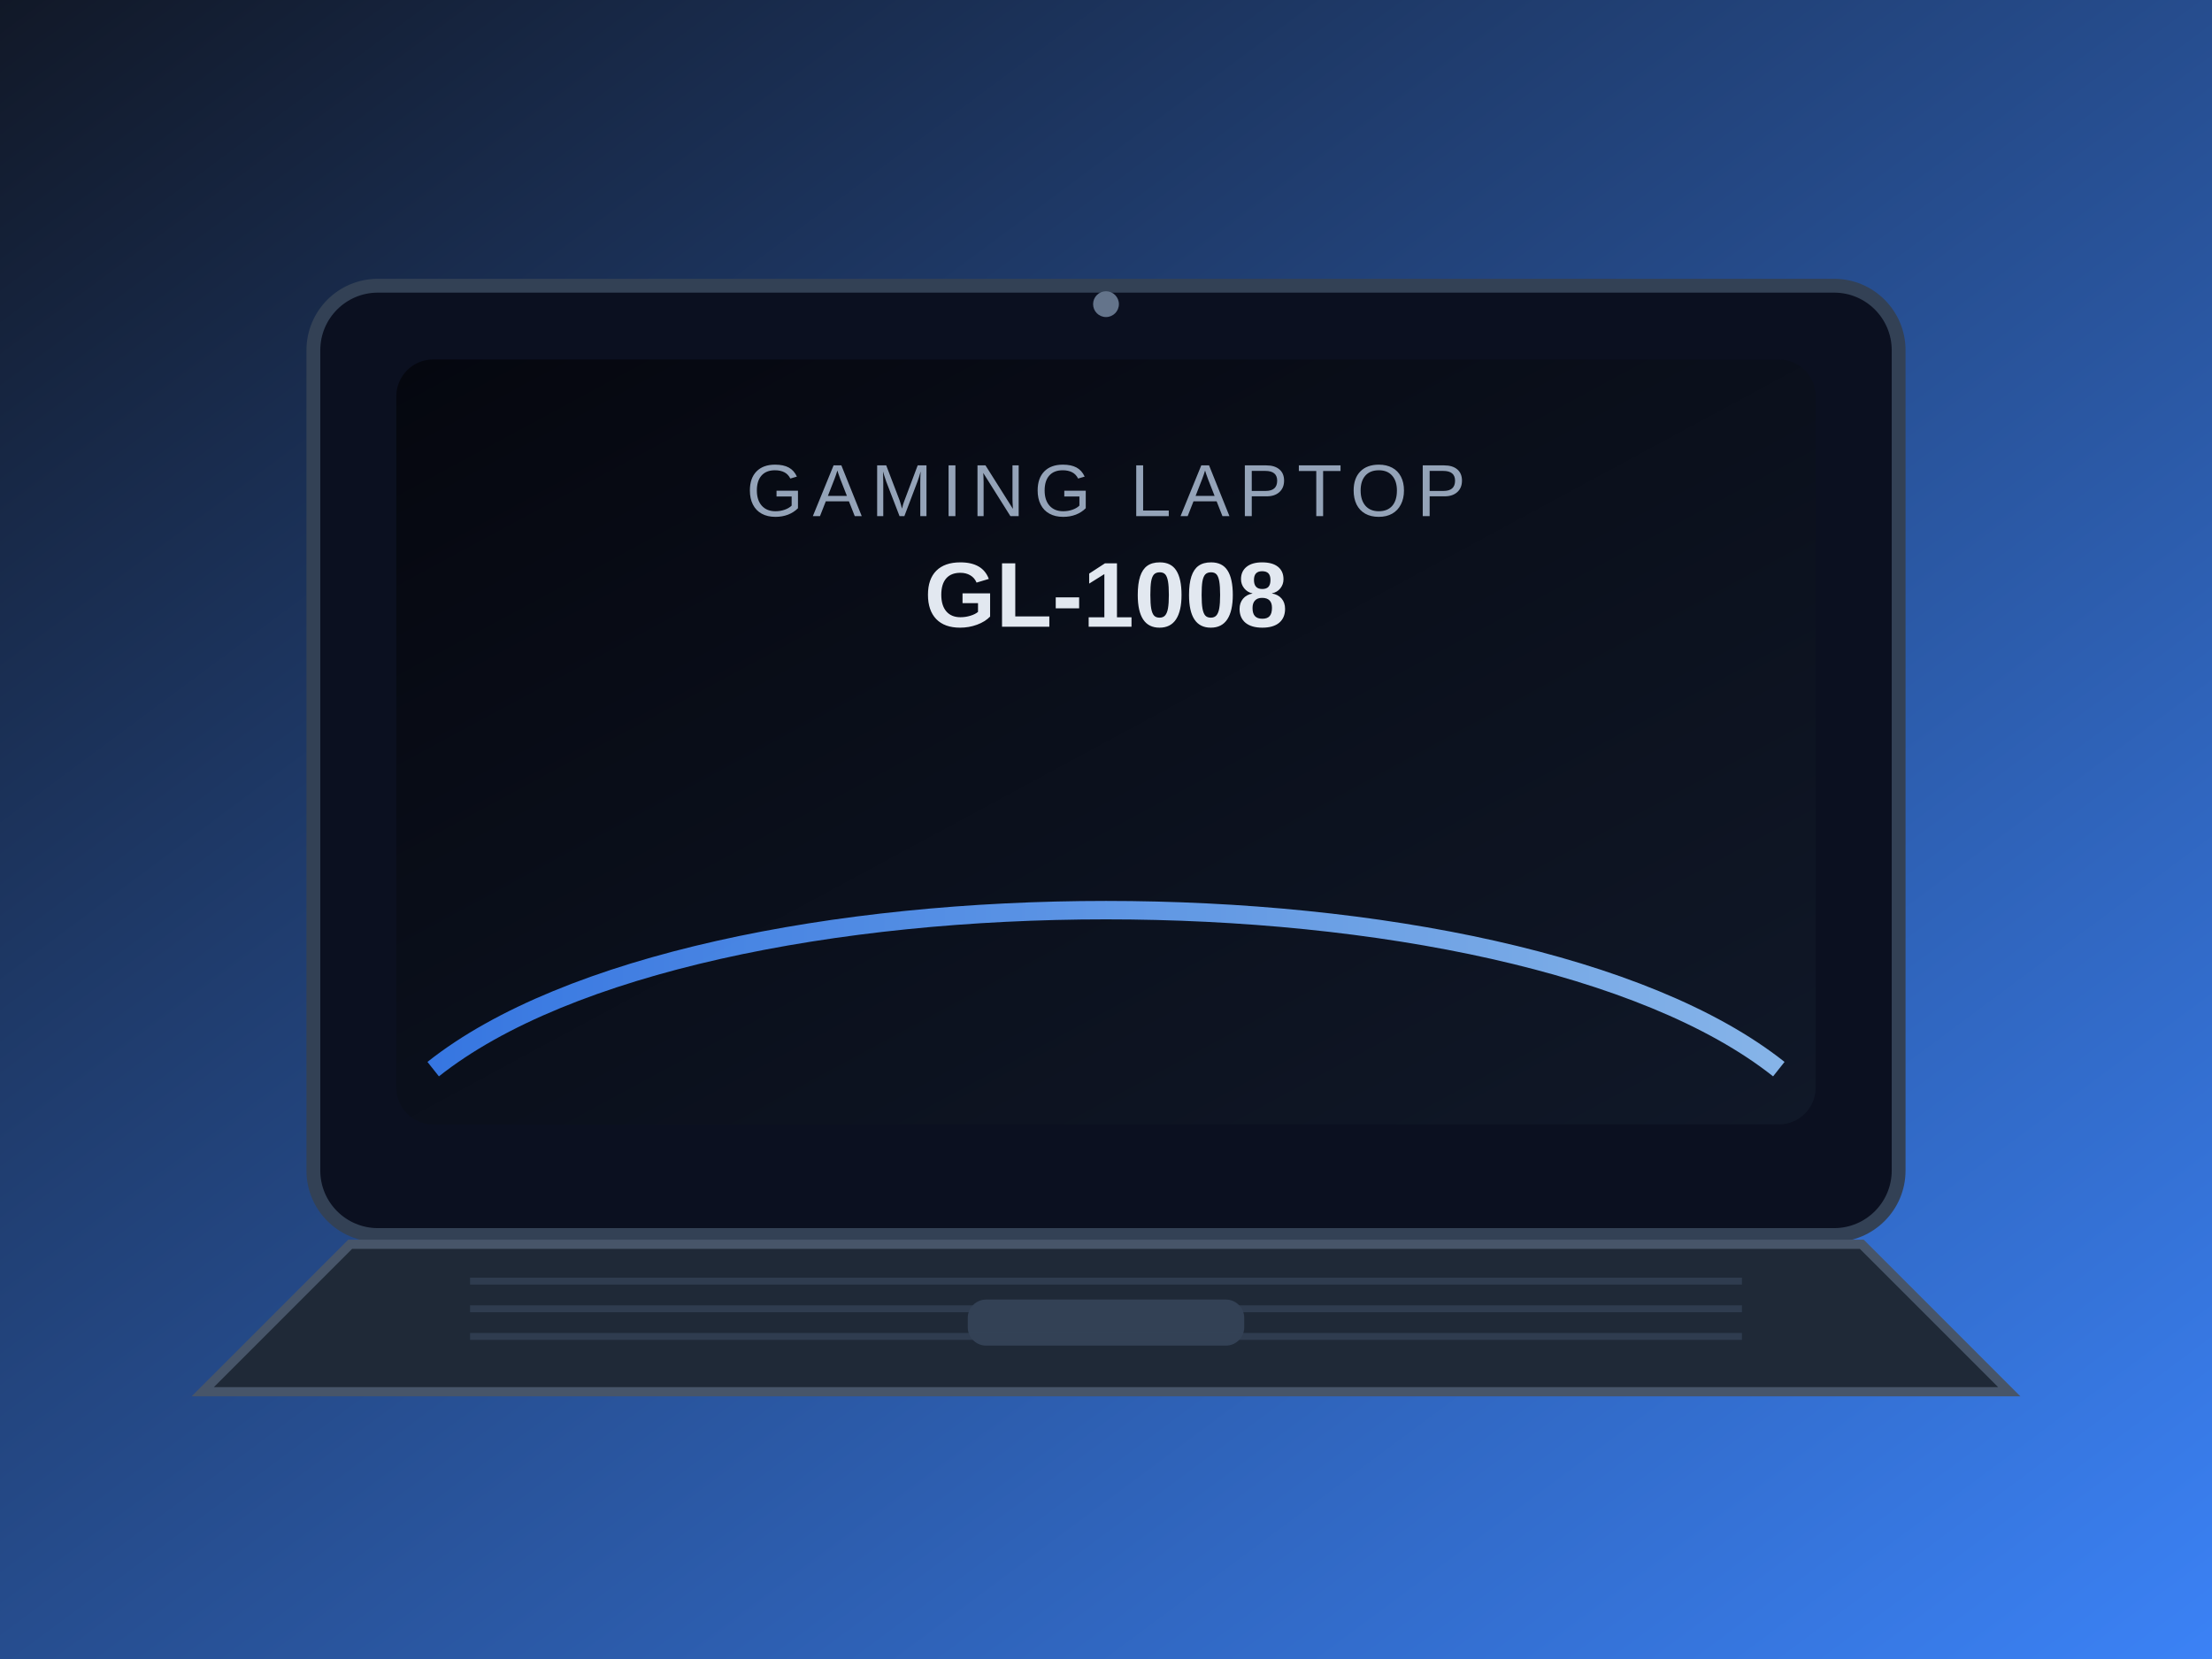
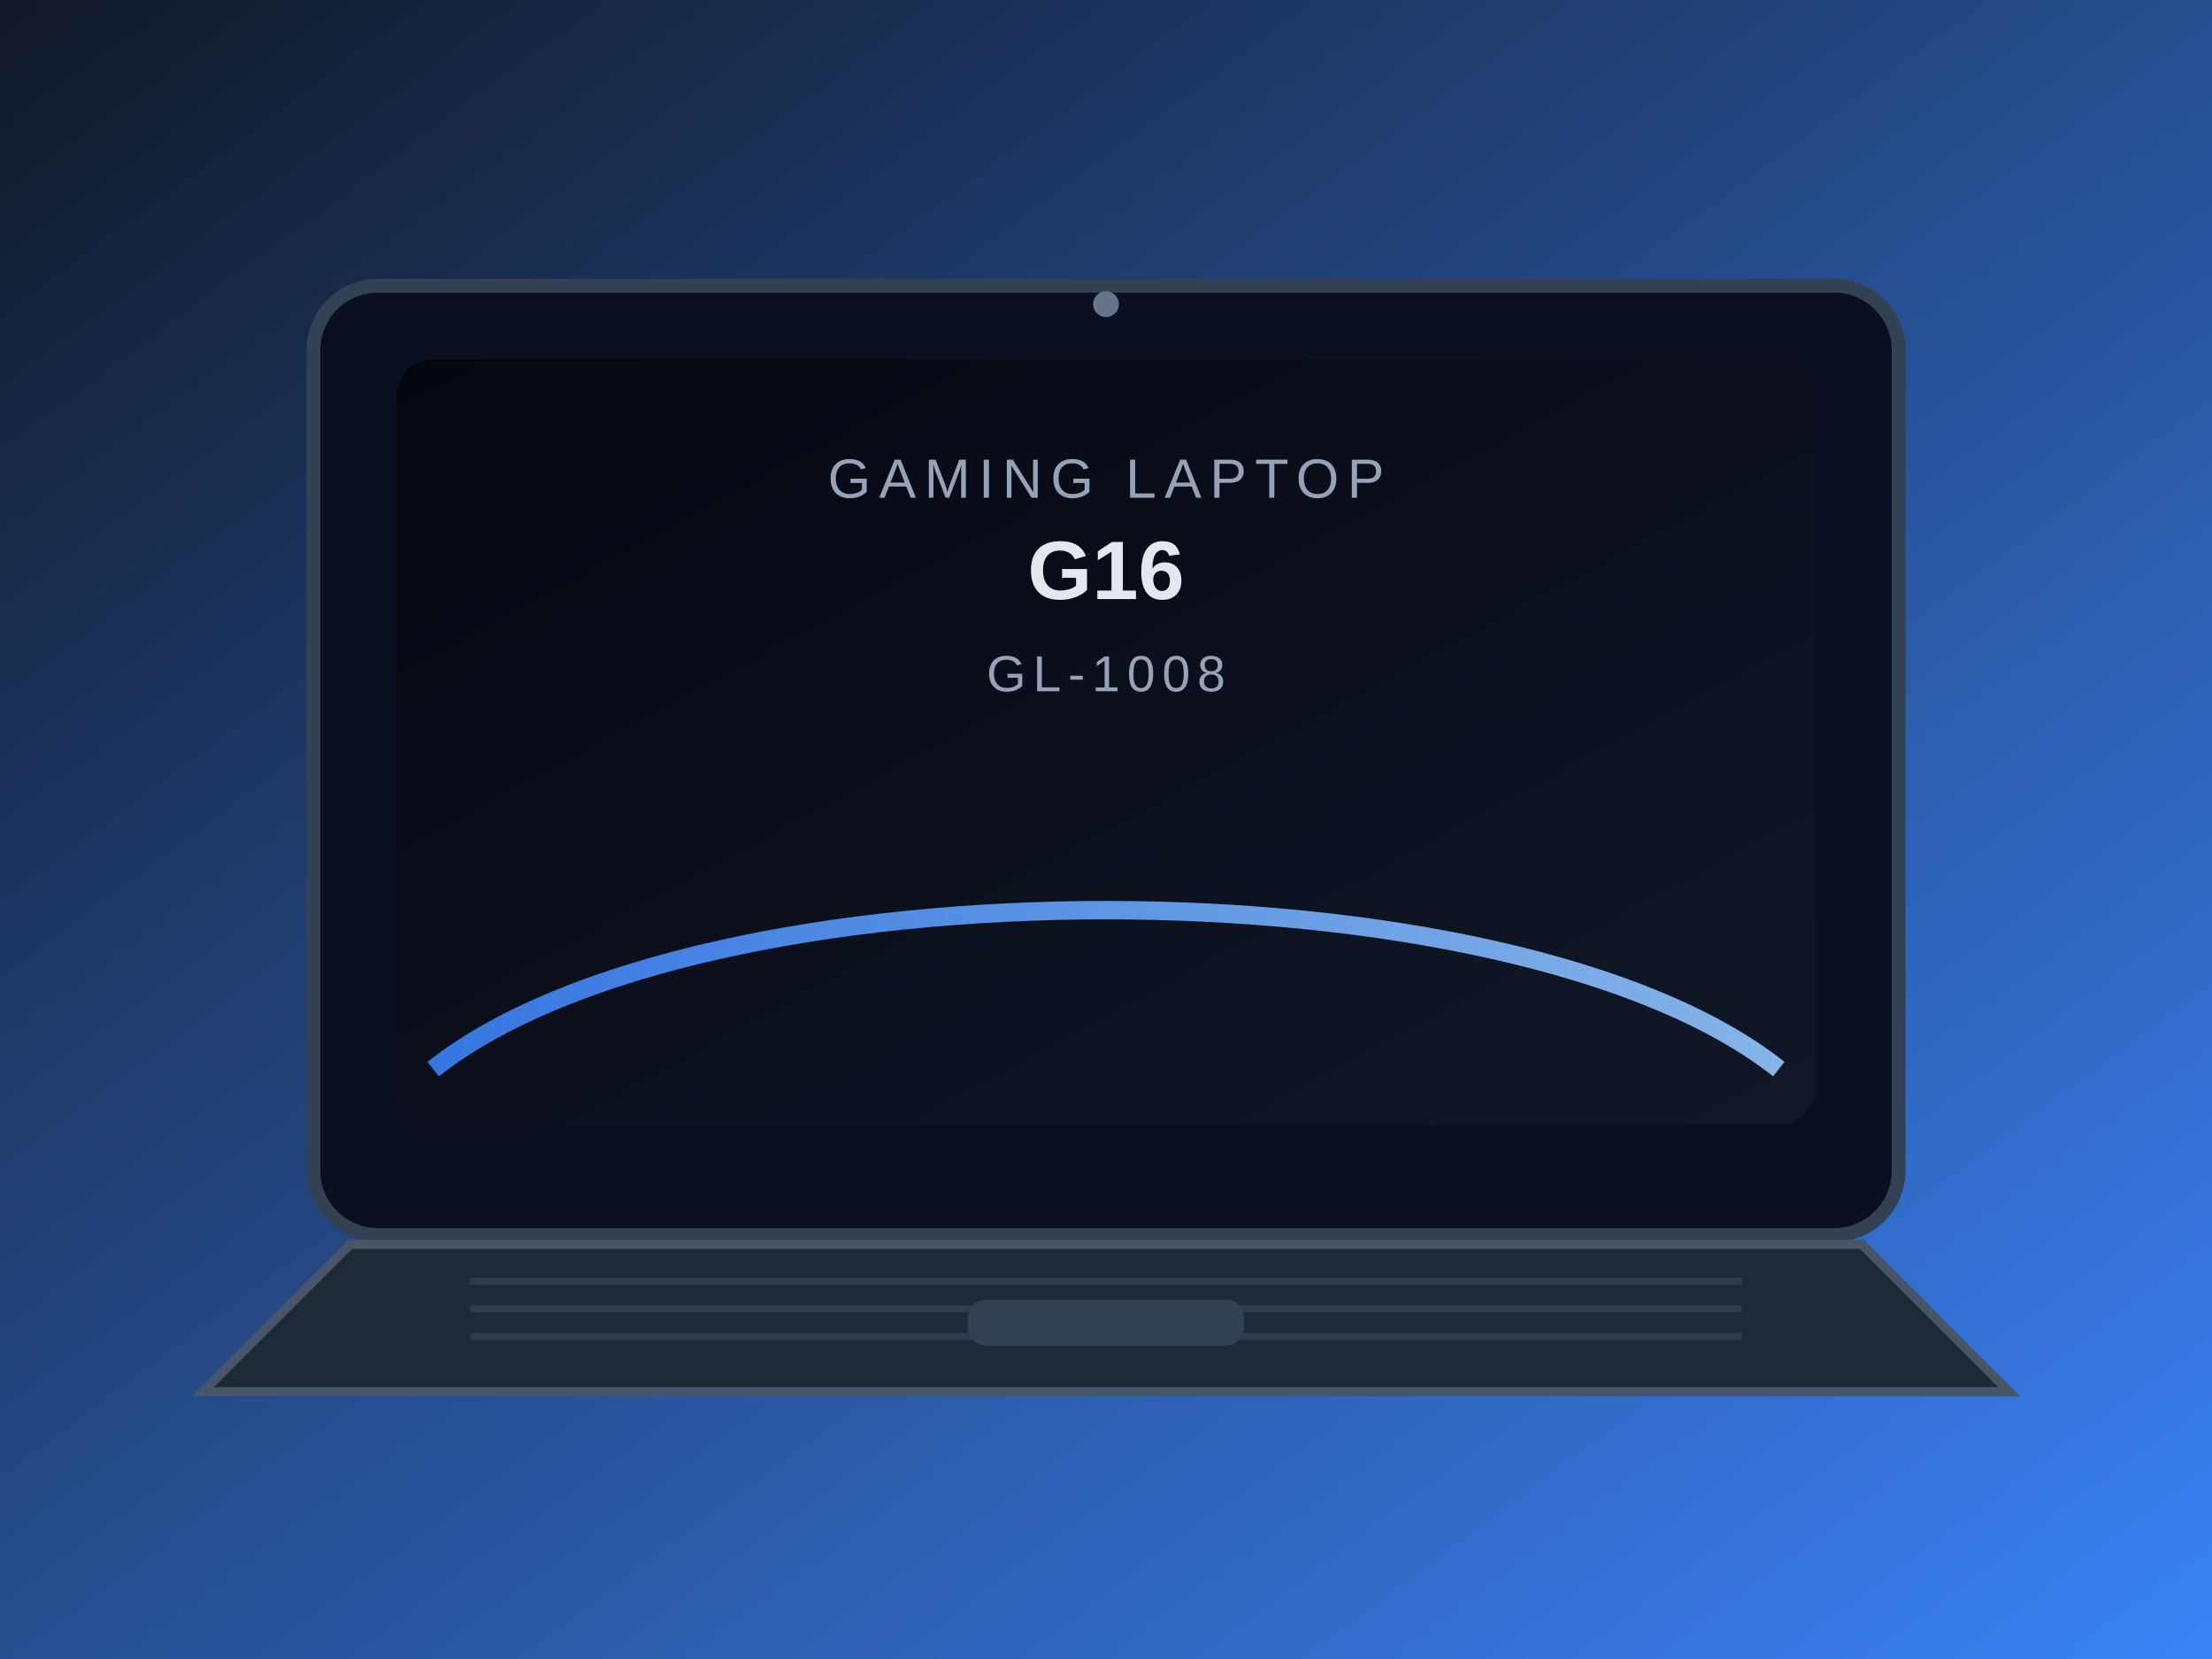
<svg xmlns="http://www.w3.org/2000/svg" width="480" height="360" viewBox="0 0 480 360" role="img" aria-labelledby="title desc">
  <defs>
    <linearGradient id="bg" x1="0" y1="0" x2="1" y2="1">
      <stop offset="0%" stop-color="#111827" />
      <stop offset="100%" stop-color="#3b82f6" />
    </linearGradient>
    <linearGradient id="screen" x1="0" y1="0" x2="1" y2="1">
      <stop offset="0%" stop-color="#05070f" />
      <stop offset="100%" stop-color="#101828" />
    </linearGradient>
    <linearGradient id="glow" x1="0" y1="0" x2="1" y2="0">
      <stop offset="0%" stop-color="#3b82f6" />
      <stop offset="100%" stop-color="#93c5fd" />
    </linearGradient>
  </defs>
  <rect x="0" y="0" width="480" height="360" fill="url(#bg)" />
  <rect x="68" y="62" width="344" height="206" rx="14" fill="#0b1020" stroke="#334155" stroke-width="3" />
  <rect x="86" y="78" width="308" height="166" rx="8" fill="url(#screen)" />
  <path d="M94 232 C152 186, 328 186, 386 232" fill="none" stroke="url(#glow)" stroke-width="4" opacity="0.9" />
  <path d="M76 270 L404 270 L436 302 L44 302 Z" fill="#1f2937" stroke="#475569" stroke-width="2" />
  <rect x="210" y="282" width="60" height="10" rx="4" fill="#334155" />
  <g stroke="#334155" stroke-width="1.5" opacity="0.8">
    <line x1="102" y1="278" x2="378" y2="278" />
    <line x1="102" y1="284" x2="378" y2="284" />
    <line x1="102" y1="290" x2="378" y2="290" />
  </g>
-   <text x="240" y="112" text-anchor="middle" fill="#94a3b8" font-family="Arial, Helvetica, sans-serif" font-size="16" letter-spacing="2">GAMING LAPTOP</text>
-   <text x="240" y="136" text-anchor="middle" fill="#e2e8f0" font-family="Arial, Helvetica, sans-serif" font-size="20" font-weight="700">GL-1008</text>
+   <text x="240" y="108" text-anchor="middle" fill="#94a3b8" font-family="Arial, Helvetica, sans-serif" font-size="12" letter-spacing="1.8">GAMING LAPTOP</text>
+   <text x="240" y="130" text-anchor="middle" fill="#e2e8f0" font-family="Arial, Helvetica, sans-serif" font-size="18" font-weight="700">G16</text>
+   <text x="240" y="150" text-anchor="middle" fill="#94a3b8" font-family="Arial, Helvetica, sans-serif" font-size="11" letter-spacing="1.5">GL-1008</text>
  <circle cx="240" cy="66" r="2.8" fill="#64748b" />
</svg>
